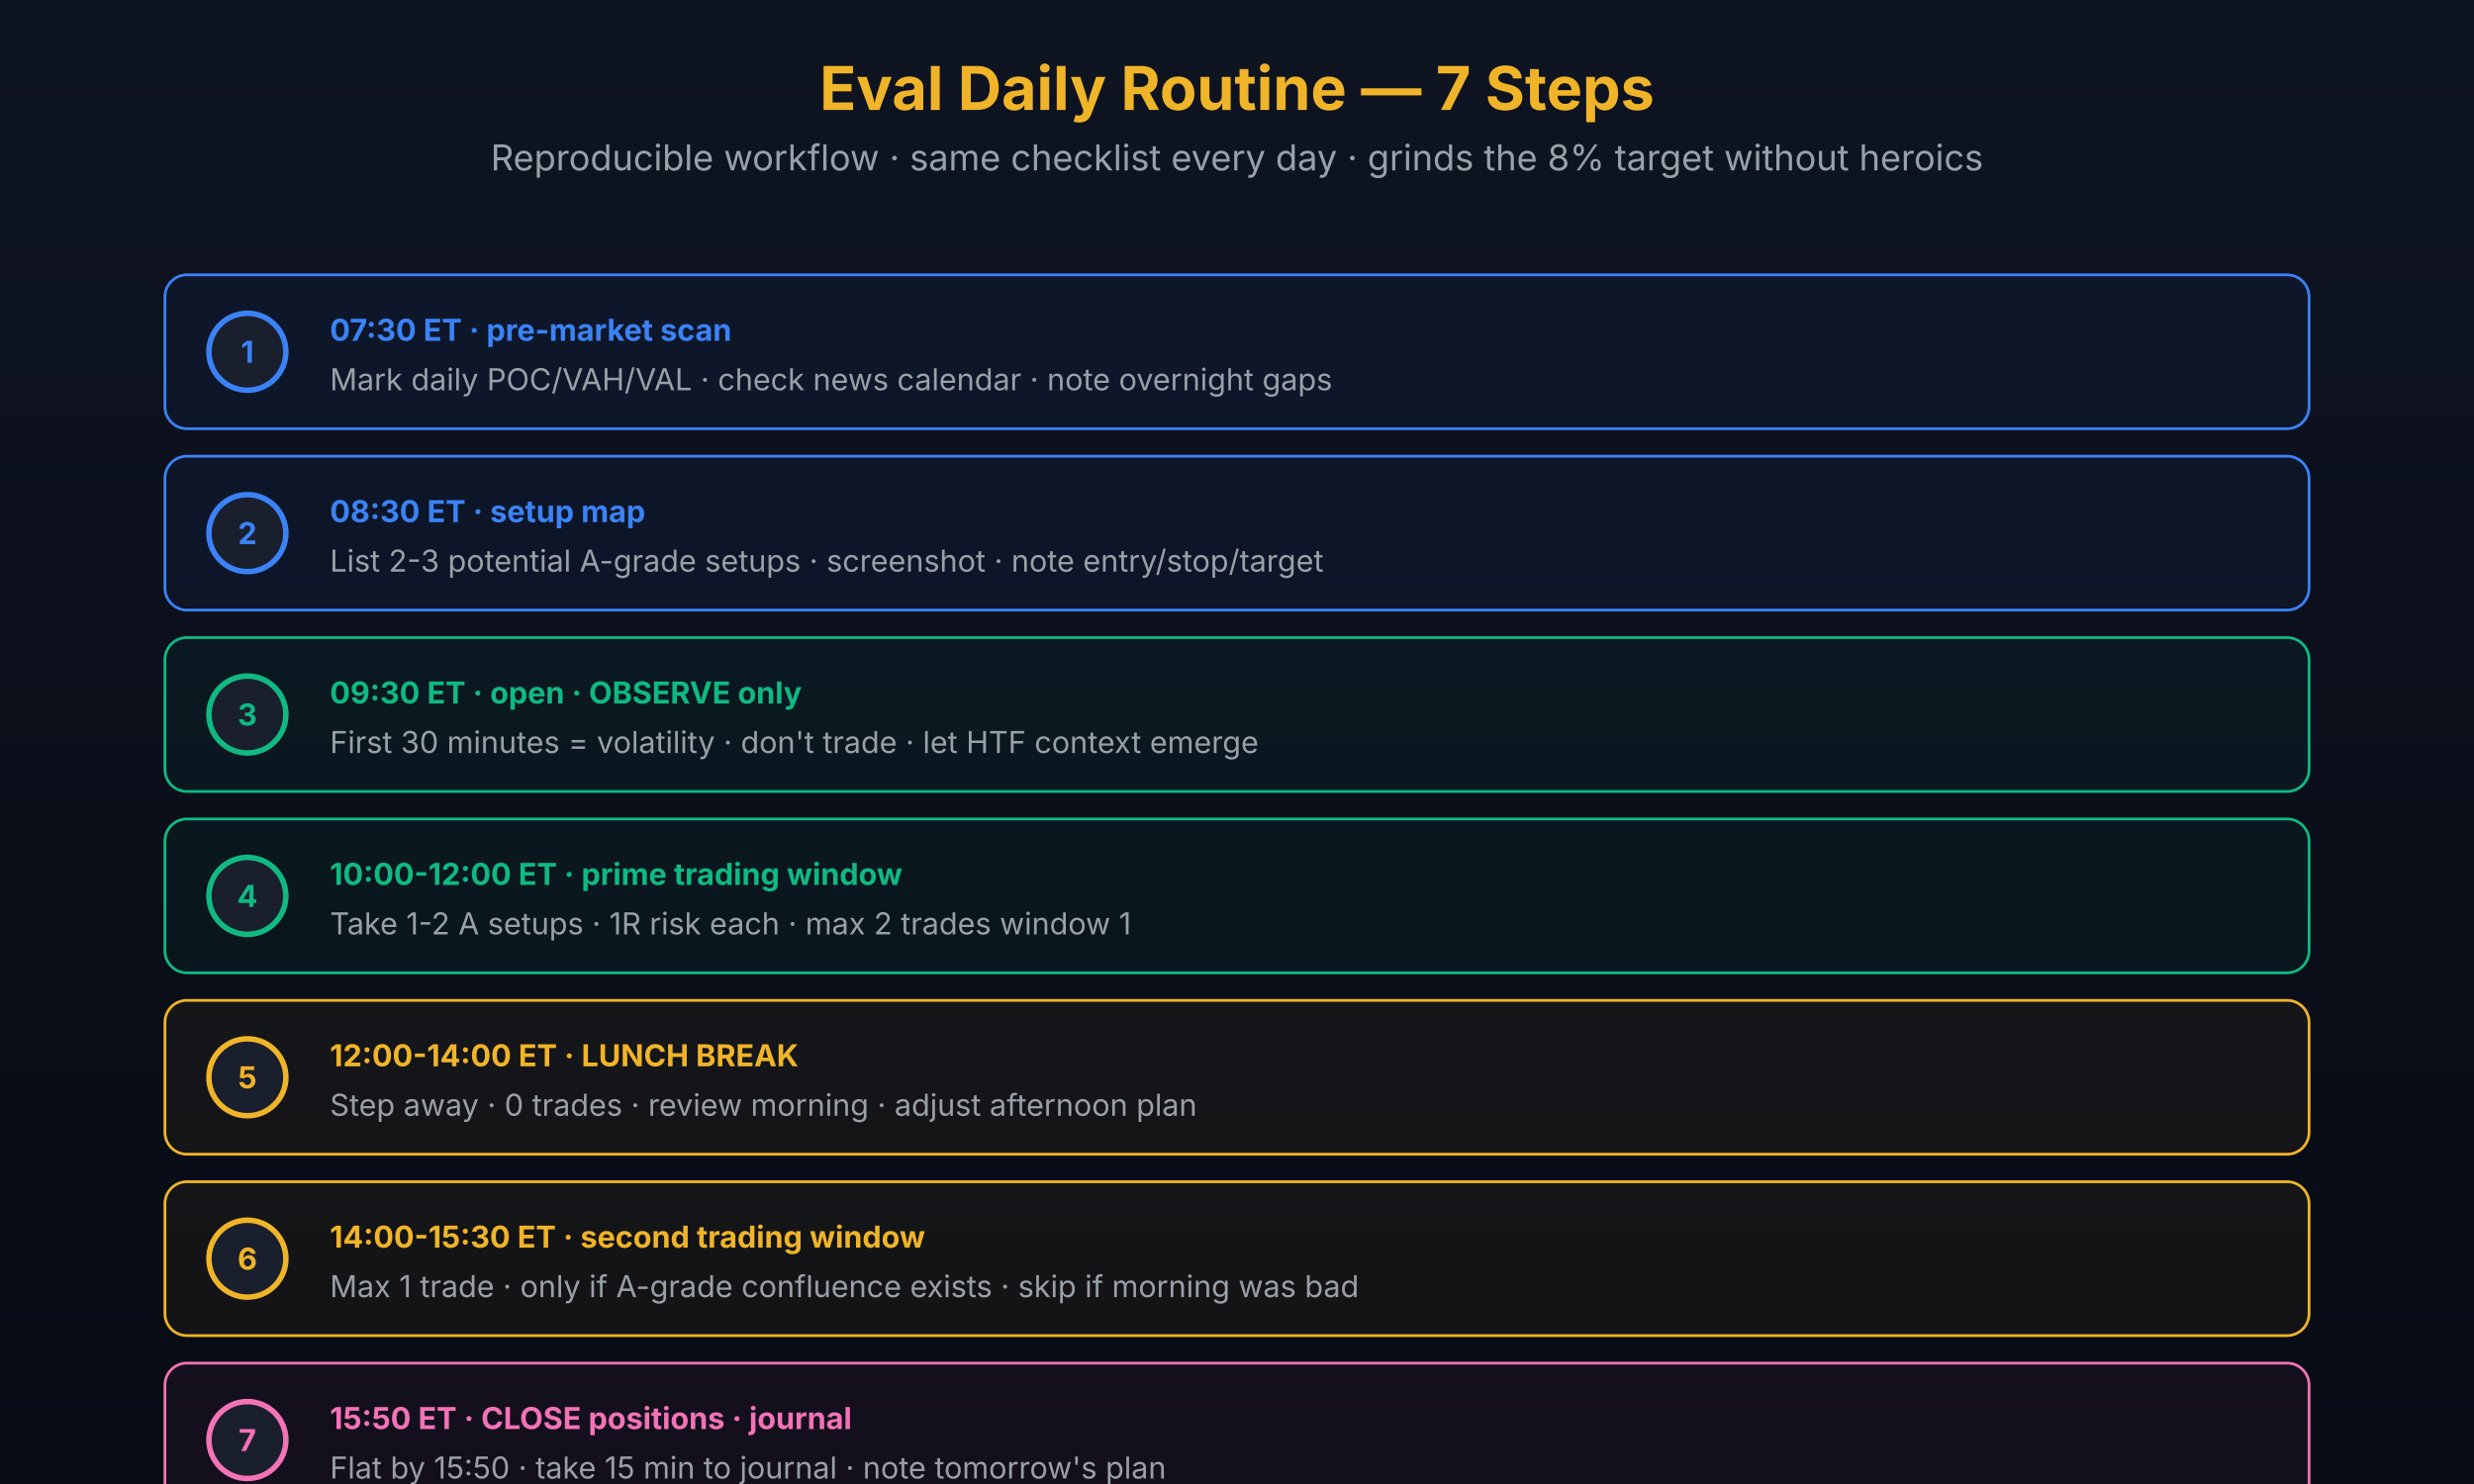
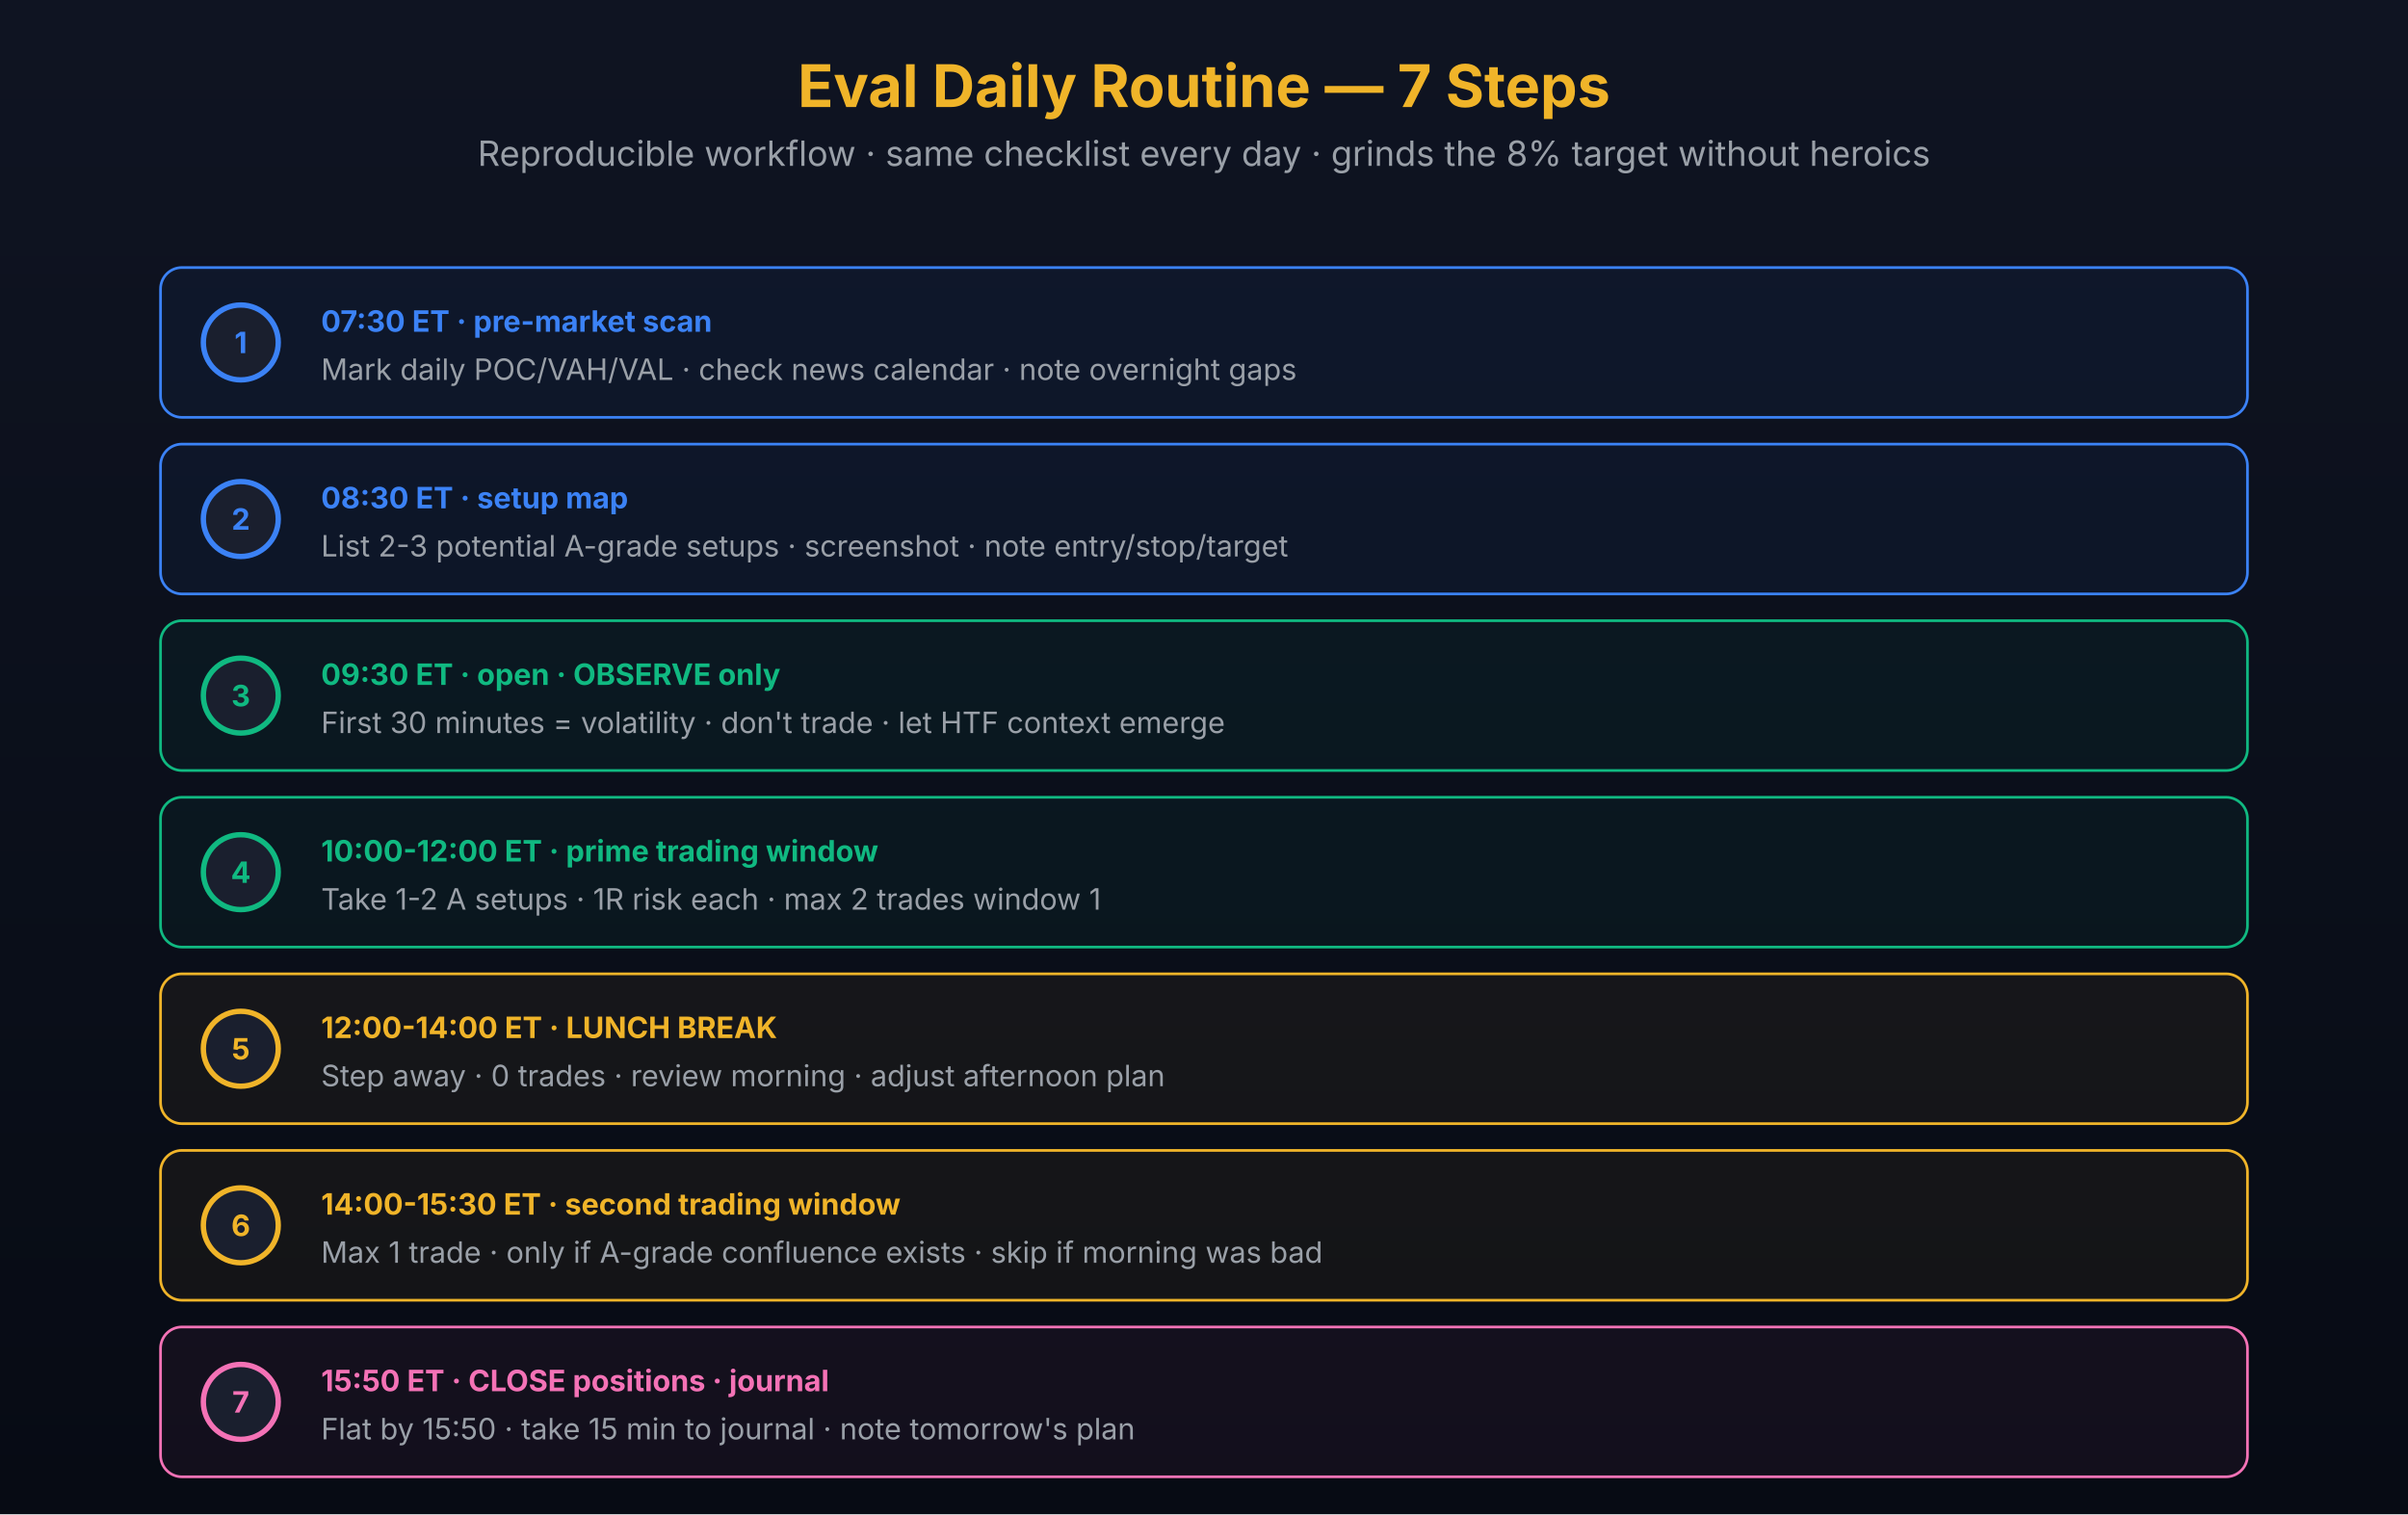
- <svg xmlns="http://www.w3.org/2000/svg" viewBox="0 0 900 540" font-family="Inter, system-ui, sans-serif">
+ <svg xmlns="http://www.w3.org/2000/svg" viewBox="0 0 900 566" font-family="Inter, system-ui, sans-serif">
  <defs>
    <linearGradient id="bg" x1="0" x2="0" y1="0" y2="1">
      <stop offset="0%" stop-color="#0F1422" />
      <stop offset="100%" stop-color="#070B14" />
    </linearGradient>
  </defs>
-   <rect width="900" height="540" fill="url(#bg)" />
+   <rect width="900" height="566" fill="url(#bg)" />
  <text x="450" y="40" fill="#F0B429" font-size="22" font-weight="700" text-anchor="middle">Eval Daily Routine — 7 Steps</text>
  <text x="450" y="62" fill="#9AA0A8" font-size="13" text-anchor="middle">Reproducible workflow · same checklist every day · grinds the 8% target without heroics</text>
  <g transform="translate(60, 100)" font-size="11">
    <g>
      <rect width="780" height="56" rx="8" fill="rgba(59,130,246,.05)" stroke="#3B82F6" />
      <circle cx="30" cy="28" r="14" fill="#1A1F2E" stroke="#3B82F6" stroke-width="2" />
      <text x="30" y="32" fill="#3B82F6" font-weight="700" text-anchor="middle">1</text>
      <text x="60" y="24" fill="#3B82F6" font-weight="700">07:30 ET · pre-market scan</text>
      <text x="60" y="42" fill="#9AA0A8">Mark daily POC/VAH/VAL · check news calendar · note overnight gaps</text>
    </g>
    <g transform="translate(0, 66)">
      <rect width="780" height="56" rx="8" fill="rgba(59,130,246,.05)" stroke="#3B82F6" />
      <circle cx="30" cy="28" r="14" fill="#1A1F2E" stroke="#3B82F6" stroke-width="2" />
      <text x="30" y="32" fill="#3B82F6" font-weight="700" text-anchor="middle">2</text>
      <text x="60" y="24" fill="#3B82F6" font-weight="700">08:30 ET · setup map</text>
      <text x="60" y="42" fill="#9AA0A8">List 2-3 potential A-grade setups · screenshot · note entry/stop/target</text>
    </g>
    <g transform="translate(0, 132)">
      <rect width="780" height="56" rx="8" fill="rgba(16,185,129,.05)" stroke="#10B981" />
      <circle cx="30" cy="28" r="14" fill="#1A1F2E" stroke="#10B981" stroke-width="2" />
      <text x="30" y="32" fill="#10B981" font-weight="700" text-anchor="middle">3</text>
      <text x="60" y="24" fill="#10B981" font-weight="700">09:30 ET · open · OBSERVE only</text>
      <text x="60" y="42" fill="#9AA0A8">First 30 minutes = volatility · don't trade · let HTF context emerge</text>
    </g>
    <g transform="translate(0, 198)">
      <rect width="780" height="56" rx="8" fill="rgba(16,185,129,.05)" stroke="#10B981" />
      <circle cx="30" cy="28" r="14" fill="#1A1F2E" stroke="#10B981" stroke-width="2" />
      <text x="30" y="32" fill="#10B981" font-weight="700" text-anchor="middle">4</text>
      <text x="60" y="24" fill="#10B981" font-weight="700">10:00-12:00 ET · prime trading window</text>
      <text x="60" y="42" fill="#9AA0A8">Take 1-2 A setups · 1R risk each · max 2 trades window 1</text>
    </g>
    <g transform="translate(0, 264)">
      <rect width="780" height="56" rx="8" fill="rgba(240,180,41,.05)" stroke="#F0B429" />
      <circle cx="30" cy="28" r="14" fill="#1A1F2E" stroke="#F0B429" stroke-width="2" />
      <text x="30" y="32" fill="#F0B429" font-weight="700" text-anchor="middle">5</text>
      <text x="60" y="24" fill="#F0B429" font-weight="700">12:00-14:00 ET · LUNCH BREAK</text>
      <text x="60" y="42" fill="#9AA0A8">Step away · 0 trades · review morning · adjust afternoon plan</text>
    </g>
    <g transform="translate(0, 330)">
      <rect width="780" height="56" rx="8" fill="rgba(240,180,41,.05)" stroke="#F0B429" />
      <circle cx="30" cy="28" r="14" fill="#1A1F2E" stroke="#F0B429" stroke-width="2" />
      <text x="30" y="32" fill="#F0B429" font-weight="700" text-anchor="middle">6</text>
      <text x="60" y="24" fill="#F0B429" font-weight="700">14:00-15:30 ET · second trading window</text>
      <text x="60" y="42" fill="#9AA0A8">Max 1 trade · only if A-grade confluence exists · skip if morning was bad</text>
    </g>
    <g transform="translate(0, 396)">
      <rect width="780" height="56" rx="8" fill="rgba(244,114,182,.05)" stroke="#F472B6" />
      <circle cx="30" cy="28" r="14" fill="#1A1F2E" stroke="#F472B6" stroke-width="2" />
      <text x="30" y="32" fill="#F472B6" font-weight="700" text-anchor="middle">7</text>
      <text x="60" y="24" fill="#F472B6" font-weight="700">15:50 ET · CLOSE positions · journal</text>
      <text x="60" y="42" fill="#9AA0A8">Flat by 15:50 · take 15 min to journal · note tomorrow's plan</text>
    </g>
  </g>
</svg>
